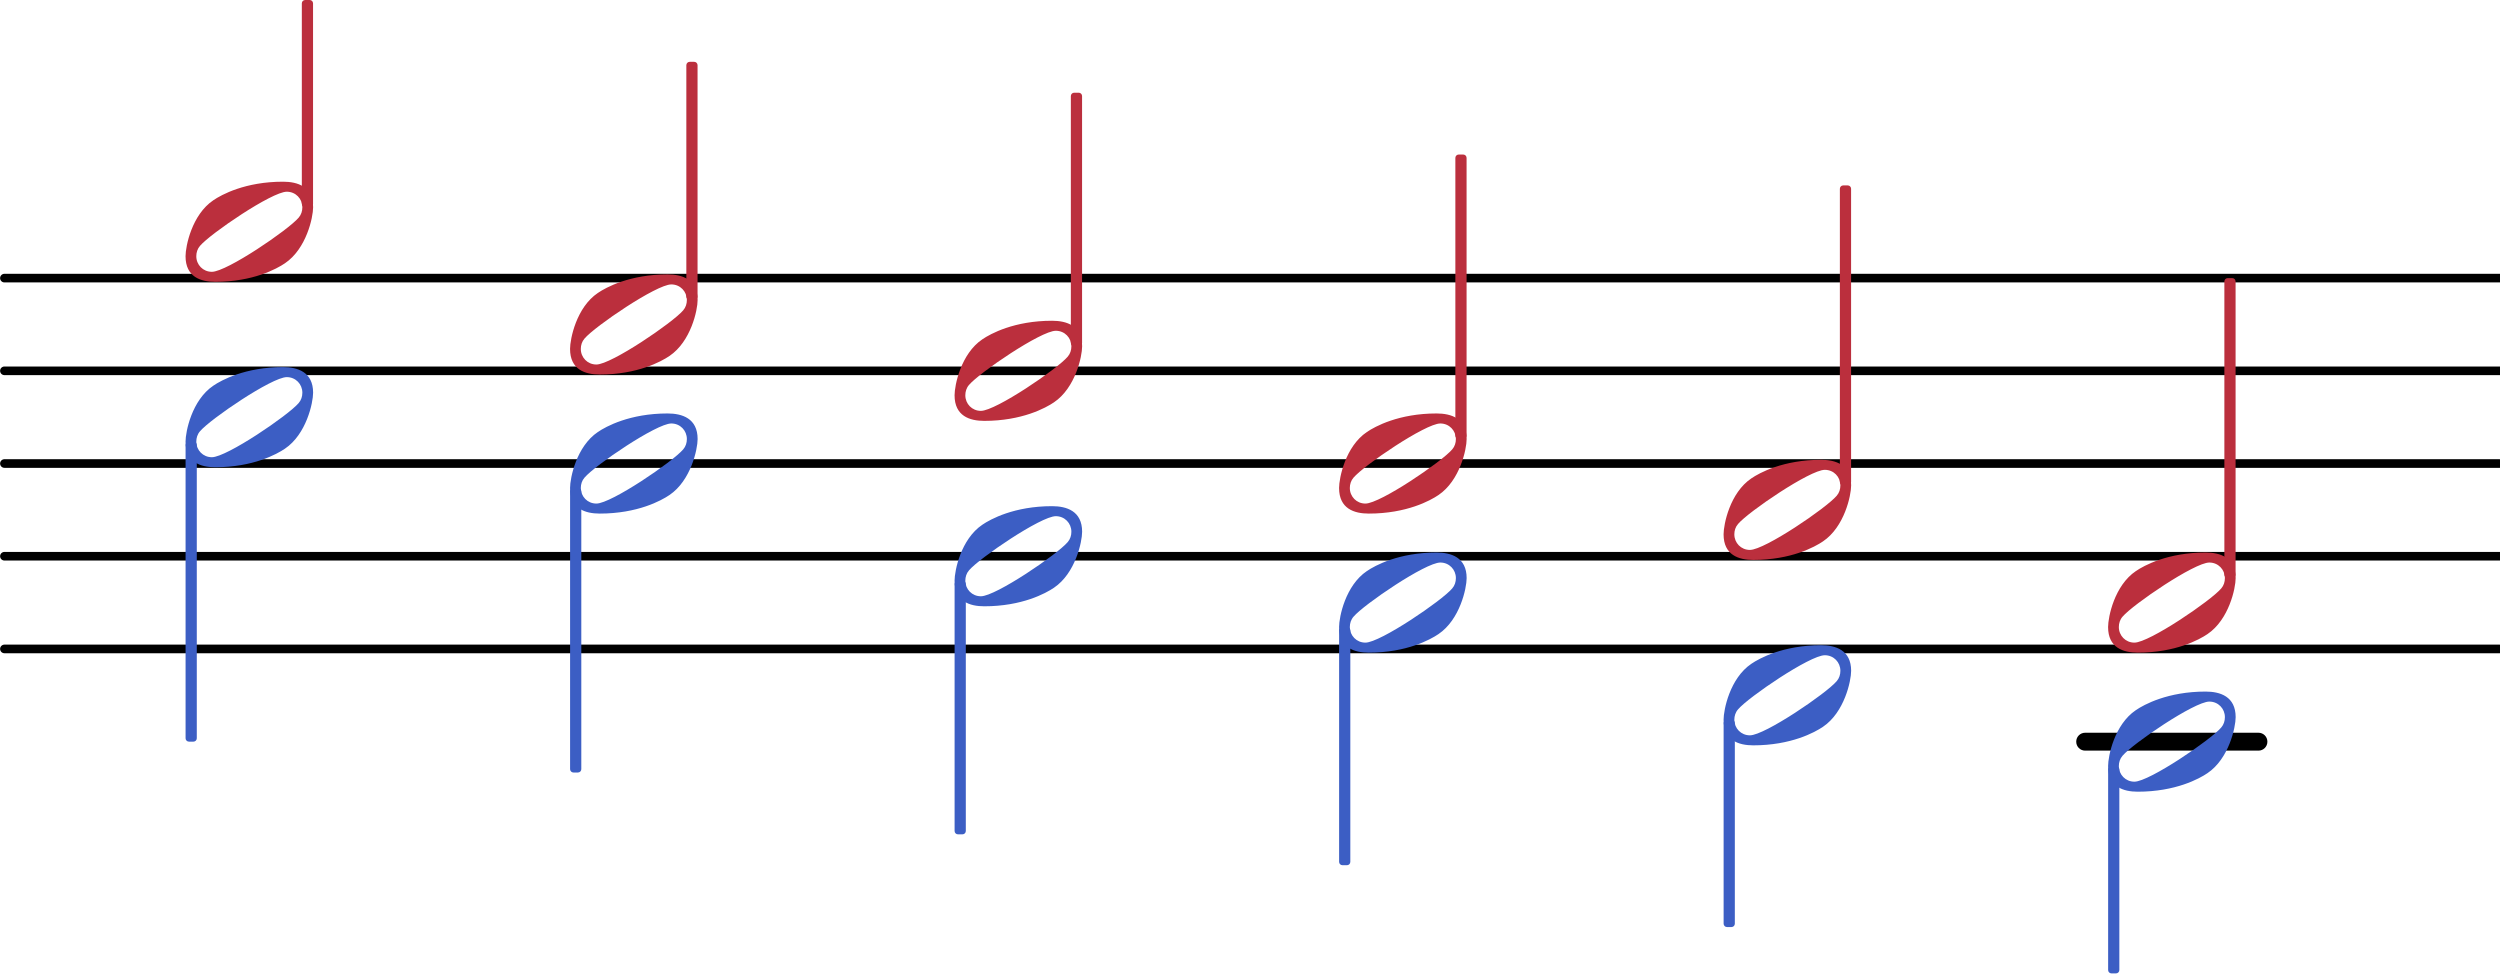
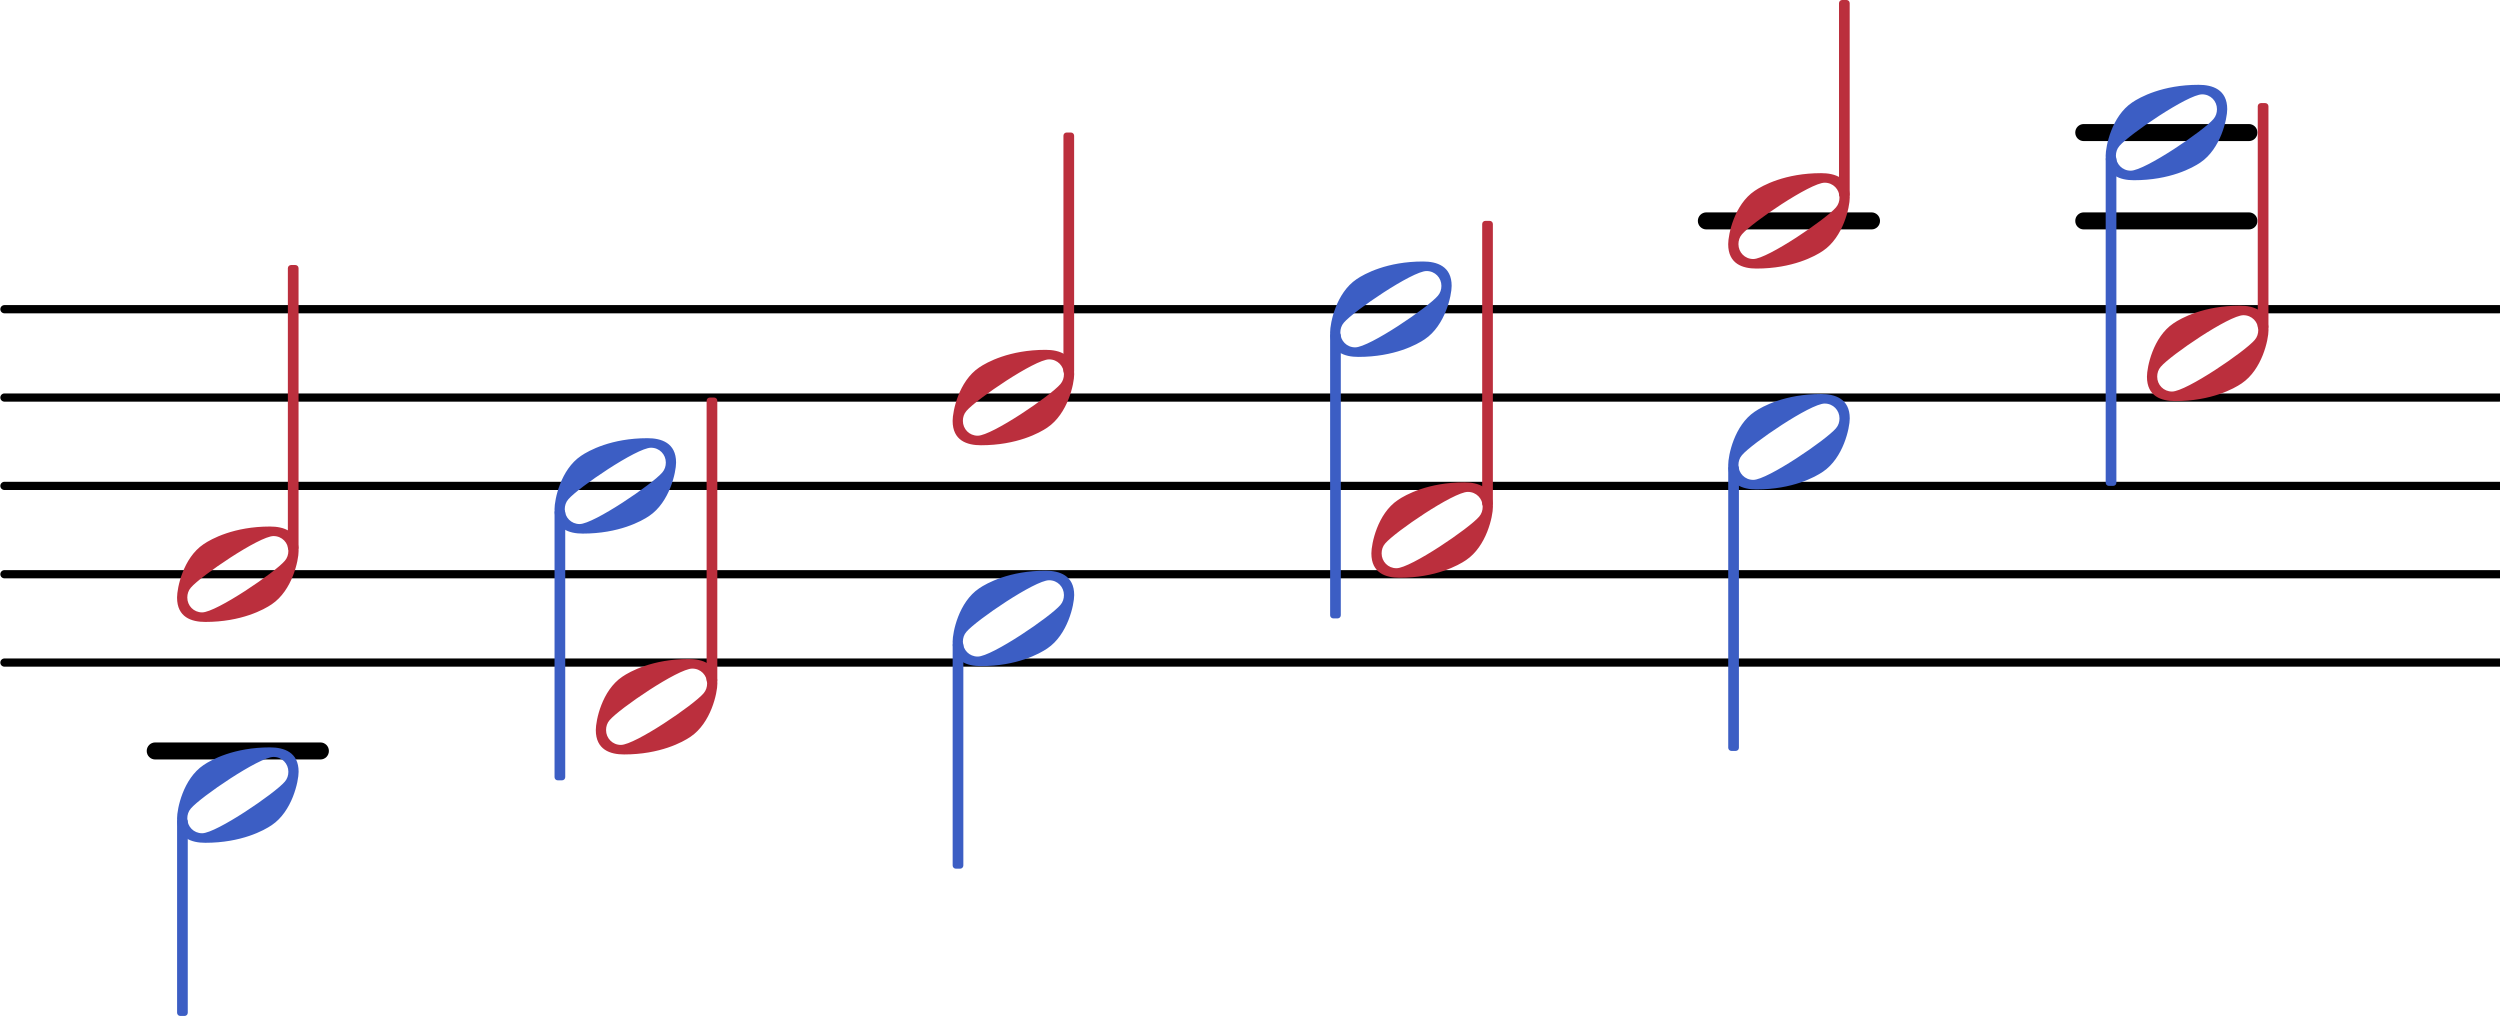
- <svg xmlns="http://www.w3.org/2000/svg" xmlns:xlink="http://www.w3.org/1999/xlink" version="1.2" width="53.19mm" height="20.71mm" viewBox="7.604 -0 26.965 10.5">
+ <svg xmlns="http://www.w3.org/2000/svg" xmlns:xlink="http://www.w3.org/1999/xlink" version="1.2" width="55.81mm" height="22.68mm" viewBox="7.604 -0 28.291 11.5">
  <style type="text/css">

tspan { white-space: pre; }

</style>
-   <g transform="translate(0, 8)">
-     <rect x="29.999" y="-0.096" width="2.062" height="0.193" ry="0.096" fill="currentColor" />
+   <g transform="translate(0, 1.5)">
+     <rect x="31.091" y="-0.096" width="2.062" height="0.193" ry="0.096" fill="currentColor" />
  </g>
-   <g transform="translate(7.6043, 7)">
-     <line stroke-linejoin="round" stroke-linecap="round" stroke-width="0.093" stroke="currentColor" x1="0.046" y1="0" x2="26.965" y2="0" />
+   <g transform="translate(0, 2.5)">
+     <rect x="31.091" y="-0.096" width="2.062" height="0.193" ry="0.096" fill="currentColor" />
  </g>
-   <g transform="translate(7.6043, 6)">
-     <line stroke-linejoin="round" stroke-linecap="round" stroke-width="0.093" stroke="currentColor" x1="0.046" y1="0" x2="26.965" y2="0" />
+   <g transform="translate(0, 2.5)">
+     <rect x="26.819" y="-0.096" width="2.062" height="0.193" ry="0.096" fill="currentColor" />
  </g>
-   <g transform="translate(7.6043, 5)">
-     <line stroke-linejoin="round" stroke-linecap="round" stroke-width="0.093" stroke="currentColor" x1="0.046" y1="0" x2="26.965" y2="0" />
+   <g transform="translate(0, 8.5)">
+     <rect x="9.261" y="-0.096" width="2.062" height="0.193" ry="0.096" fill="currentColor" />
  </g>
-   <g transform="translate(7.6043, 4)">
-     <line stroke-linejoin="round" stroke-linecap="round" stroke-width="0.093" stroke="currentColor" x1="0.046" y1="0" x2="26.965" y2="0" />
+   <g transform="translate(7.6043, 7.5)">
+     <line stroke-linejoin="round" stroke-linecap="round" stroke-width="0.093" stroke="currentColor" x1="0.046" y1="0" x2="28.291" y2="0" />
  </g>
-   <g transform="translate(7.6043, 3)">
-     <line stroke-linejoin="round" stroke-linecap="round" stroke-width="0.093" stroke="currentColor" x1="0.046" y1="0" x2="26.965" y2="0" />
+   <g transform="translate(7.6043, 6.5)">
+     <line stroke-linejoin="round" stroke-linecap="round" stroke-width="0.093" stroke="currentColor" x1="0.046" y1="0" x2="28.291" y2="0" />
+   </g>
+   <g transform="translate(7.6043, 5.5)">
+     <line stroke-linejoin="round" stroke-linecap="round" stroke-width="0.093" stroke="currentColor" x1="0.046" y1="0" x2="28.291" y2="0" />
+   </g>
+   <g transform="translate(7.6043, 4.5)">
+     <line stroke-linejoin="round" stroke-linecap="round" stroke-width="0.093" stroke="currentColor" x1="0.046" y1="0" x2="28.291" y2="0" />
+   </g>
+   <g transform="translate(7.6043, 3.5)">
+     <line stroke-linejoin="round" stroke-linecap="round" stroke-width="0.093" stroke="currentColor" x1="0.046" y1="0" x2="28.291" y2="0" />
  </g>
  <g color="rgb(73.333%, 18.431%, 23.922%)">
-     <a style="color:inherit;" xlink:href="textedit:///Users/hex/Desktop/SVGs/235.ly:29:28:29">
-       <g transform="translate(22.0474, 5)">
+     <a style="color:inherit;" xlink:href="textedit:///Users/hex/Desktop/svglily/235.ly:29:26:27">
+       <g transform="translate(23.1234, 6)">
        <path transform="scale(0.004, -0.004)" d="M315 66c0 23 -18 42 -42 42c-40 0 -206 -113 -234 -146c-7 -8 -10 -18 -10 -28c0 -23 18 -42 42 -42c40 0 206 113 234 146c7 8 10 18 10 28zM263 135c39 0 81 -13 81 -69c0 -27 -18 -112 -76 -151c-22 -15 -86 -50 -188 -50c-39 0 -80 13 -80 69c0 27 17 112 75 151 c22 15 86 50 188 50z" fill="currentColor" />
      </g>
    </a>
  </g>
  <g color="rgb(73.333%, 18.431%, 23.922%)">
-     <a style="color:inherit;" xlink:href="textedit:///Users/hex/Desktop/SVGs/235.ly:29:15:16">
-       <g transform="translate(9.6043, 2.5)">
+     <a style="color:inherit;" xlink:href="textedit:///Users/hex/Desktop/svglily/235.ly:29:15:16">
+       <g transform="translate(9.6043, 6.5)">
        <path transform="scale(0.004, -0.004)" d="M315 66c0 23 -18 42 -42 42c-40 0 -206 -113 -234 -146c-7 -8 -10 -18 -10 -28c0 -23 18 -42 42 -42c40 0 206 113 234 146c7 8 10 18 10 28zM263 135c39 0 81 -13 81 -69c0 -27 -18 -112 -76 -151c-22 -15 -86 -50 -188 -50c-39 0 -80 13 -80 69c0 27 17 112 75 151 c22 15 86 50 188 50z" fill="currentColor" />
      </g>
    </a>
  </g>
  <g color="rgb(23.529%, 36.863%, 76.863%)">
-     <a style="color:inherit;" xlink:href="textedit:///Users/hex/Desktop/SVGs/235.ly:29:55:56">
-       <g transform="translate(9.6043, 4.5)">
+     <a style="color:inherit;" xlink:href="textedit:///Users/hex/Desktop/svglily/235.ly:29:55:56">
+       <g transform="translate(9.6043, 9)">
        <path transform="scale(0.004, -0.004)" d="M315 66c0 23 -18 42 -42 42c-40 0 -206 -113 -234 -146c-7 -8 -10 -18 -10 -28c0 -23 18 -42 42 -42c40 0 206 113 234 146c7 8 10 18 10 28zM263 135c39 0 81 -13 81 -69c0 -27 -18 -112 -76 -151c-22 -15 -86 -50 -188 -50c-39 0 -80 13 -80 69c0 27 17 112 75 151 c22 15 86 50 188 50z" fill="currentColor" />
      </g>
    </a>
  </g>
  <g color="rgb(73.333%, 18.431%, 23.922%)">
-     <g transform="translate(10.9186, 5)">
-       <rect x="-0.06" y="-5" width="0.121" height="2.236" ry="0.036" fill="currentColor" />
+     <g transform="translate(10.9186, 5.5)">
+       <rect x="-0.06" y="-2.5" width="0.121" height="3.236" ry="0.036" fill="currentColor" />
    </g>
  </g>
  <g color="rgb(23.529%, 36.863%, 76.863%)">
-     <g transform="translate(9.6646, 5)">
-       <rect x="-0.06" y="-0.236" width="0.121" height="3.236" ry="0.036" fill="currentColor" />
+     <g transform="translate(9.6646, 5.5)">
+       <rect x="-0.06" y="3.764" width="0.121" height="2.236" ry="0.036" fill="currentColor" />
    </g>
  </g>
  <g color="rgb(73.333%, 18.431%, 23.922%)">
-     <a style="color:inherit;" xlink:href="textedit:///Users/hex/Desktop/SVGs/235.ly:29:20:21">
-       <g transform="translate(13.752, 3.5)">
+     <a style="color:inherit;" xlink:href="textedit:///Users/hex/Desktop/svglily/235.ly:29:19:20">
+       <g transform="translate(14.3444, 8)">
        <path transform="scale(0.004, -0.004)" d="M315 66c0 23 -18 42 -42 42c-40 0 -206 -113 -234 -146c-7 -8 -10 -18 -10 -28c0 -23 18 -42 42 -42c40 0 206 113 234 146c7 8 10 18 10 28zM263 135c39 0 81 -13 81 -69c0 -27 -18 -112 -76 -151c-22 -15 -86 -50 -188 -50c-39 0 -80 13 -80 69c0 27 17 112 75 151 c22 15 86 50 188 50z" fill="currentColor" />
      </g>
    </a>
  </g>
  <g color="rgb(23.529%, 36.863%, 76.863%)">
-     <a style="color:inherit;" xlink:href="textedit:///Users/hex/Desktop/SVGs/235.ly:29:60:61">
-       <g transform="translate(13.752, 5)">
+     <a style="color:inherit;" xlink:href="textedit:///Users/hex/Desktop/svglily/235.ly:29:58:59">
+       <g transform="translate(13.877, 5.5)">
        <path transform="scale(0.004, -0.004)" d="M315 66c0 23 -18 42 -42 42c-40 0 -206 -113 -234 -146c-7 -8 -10 -18 -10 -28c0 -23 18 -42 42 -42c40 0 206 113 234 146c7 8 10 18 10 28zM263 135c39 0 81 -13 81 -69c0 -27 -18 -112 -76 -151c-22 -15 -86 -50 -188 -50c-39 0 -80 13 -80 69c0 27 17 112 75 151 c22 15 86 50 188 50z" fill="currentColor" />
      </g>
    </a>
  </g>
  <g color="rgb(73.333%, 18.431%, 23.922%)">
-     <g transform="translate(15.0663, 5)">
-       <rect x="-0.06" y="-4.333" width="0.121" height="2.569" ry="0.036" fill="currentColor" />
+     <g transform="translate(15.6587, 5.5)">
+       <rect x="-0.06" y="-1" width="0.121" height="3.236" ry="0.036" fill="currentColor" />
    </g>
  </g>
  <g color="rgb(23.529%, 36.863%, 76.863%)">
-     <g transform="translate(13.8123, 5)">
+     <g transform="translate(13.9373, 5.5)">
      <rect x="-0.06" y="0.264" width="0.121" height="3.069" ry="0.036" fill="currentColor" />
    </g>
  </g>
  <g color="rgb(73.333%, 18.431%, 23.922%)">
-     <a style="color:inherit;" xlink:href="textedit:///Users/hex/Desktop/SVGs/235.ly:29:24:25">
-       <g transform="translate(17.8997, 4)">
+     <a style="color:inherit;" xlink:href="textedit:///Users/hex/Desktop/svglily/235.ly:29:22:23">
+       <g transform="translate(18.3834, 4.5)">
        <path transform="scale(0.004, -0.004)" d="M315 66c0 23 -18 42 -42 42c-40 0 -206 -113 -234 -146c-7 -8 -10 -18 -10 -28c0 -23 18 -42 42 -42c40 0 206 113 234 146c7 8 10 18 10 28zM263 135c39 0 81 -13 81 -69c0 -27 -18 -112 -76 -151c-22 -15 -86 -50 -188 -50c-39 0 -80 13 -80 69c0 27 17 112 75 151 c22 15 86 50 188 50z" fill="currentColor" />
      </g>
    </a>
  </g>
  <g color="rgb(23.529%, 36.863%, 76.863%)">
-     <a style="color:inherit;" xlink:href="textedit:///Users/hex/Desktop/SVGs/235.ly:29:63:64">
-       <g transform="translate(17.8997, 6)">
+     <a style="color:inherit;" xlink:href="textedit:///Users/hex/Desktop/svglily/235.ly:29:61:62">
+       <g transform="translate(18.3834, 7)">
        <path transform="scale(0.004, -0.004)" d="M315 66c0 23 -18 42 -42 42c-40 0 -206 -113 -234 -146c-7 -8 -10 -18 -10 -28c0 -23 18 -42 42 -42c40 0 206 113 234 146c7 8 10 18 10 28zM263 135c39 0 81 -13 81 -69c0 -27 -18 -112 -76 -151c-22 -15 -86 -50 -188 -50c-39 0 -80 13 -80 69c0 27 17 112 75 151 c22 15 86 50 188 50z" fill="currentColor" />
      </g>
    </a>
  </g>
  <g color="rgb(73.333%, 18.431%, 23.922%)">
-     <g transform="translate(19.214, 5)">
+     <g transform="translate(19.6977, 5.5)">
      <rect x="-0.06" y="-4" width="0.121" height="2.736" ry="0.036" fill="currentColor" />
    </g>
  </g>
  <g color="rgb(23.529%, 36.863%, 76.863%)">
-     <g transform="translate(17.96, 5)">
-       <rect x="-0.06" y="1.264" width="0.121" height="2.736" ry="0.036" fill="currentColor" />
+     <g transform="translate(18.4437, 5.5)">
+       <rect x="-0.06" y="1.764" width="0.121" height="2.569" ry="0.036" fill="currentColor" />
    </g>
  </g>
  <g color="rgb(23.529%, 36.863%, 76.863%)">
-     <a style="color:inherit;" xlink:href="textedit:///Users/hex/Desktop/SVGs/235.ly:29:66:67">
-       <g transform="translate(22.0474, 6.5)">
+     <a style="color:inherit;" xlink:href="textedit:///Users/hex/Desktop/svglily/235.ly:29:64:65">
+       <g transform="translate(22.6561, 3.5)">
        <path transform="scale(0.004, -0.004)" d="M315 66c0 23 -18 42 -42 42c-40 0 -206 -113 -234 -146c-7 -8 -10 -18 -10 -28c0 -23 18 -42 42 -42c40 0 206 113 234 146c7 8 10 18 10 28zM263 135c39 0 81 -13 81 -69c0 -27 -18 -112 -76 -151c-22 -15 -86 -50 -188 -50c-39 0 -80 13 -80 69c0 27 17 112 75 151 c22 15 86 50 188 50z" fill="currentColor" />
      </g>
    </a>
  </g>
  <g color="rgb(73.333%, 18.431%, 23.922%)">
-     <g transform="translate(23.3617, 5)">
-       <rect x="-0.06" y="-3.333" width="0.121" height="3.069" ry="0.036" fill="currentColor" />
+     <g transform="translate(24.4377, 5.5)">
+       <rect x="-0.06" y="-3" width="0.121" height="3.236" ry="0.036" fill="currentColor" />
    </g>
  </g>
  <g color="rgb(23.529%, 36.863%, 76.863%)">
-     <g transform="translate(22.1077, 5)">
-       <rect x="-0.06" y="1.764" width="0.121" height="2.569" ry="0.036" fill="currentColor" />
+     <g transform="translate(22.7164, 5.5)">
+       <rect x="-0.06" y="-1.736" width="0.121" height="3.236" ry="0.036" fill="currentColor" />
    </g>
  </g>
  <g color="rgb(73.333%, 18.431%, 23.922%)">
-     <a style="color:inherit;" xlink:href="textedit:///Users/hex/Desktop/SVGs/235.ly:29:31:32">
-       <g transform="translate(26.195, 5.5)">
+     <a style="color:inherit;" xlink:href="textedit:///Users/hex/Desktop/svglily/235.ly:29:29:30">
+       <g transform="translate(27.1624, 2.5)">
        <path transform="scale(0.004, -0.004)" d="M315 66c0 23 -18 42 -42 42c-40 0 -206 -113 -234 -146c-7 -8 -10 -18 -10 -28c0 -23 18 -42 42 -42c40 0 206 113 234 146c7 8 10 18 10 28zM263 135c39 0 81 -13 81 -69c0 -27 -18 -112 -76 -151c-22 -15 -86 -50 -188 -50c-39 0 -80 13 -80 69c0 27 17 112 75 151 c22 15 86 50 188 50z" fill="currentColor" />
      </g>
    </a>
  </g>
  <g color="rgb(23.529%, 36.863%, 76.863%)">
-     <a style="color:inherit;" xlink:href="textedit:///Users/hex/Desktop/SVGs/235.ly:29:69:70">
-       <g transform="translate(26.195, 7.5)">
+     <a style="color:inherit;" xlink:href="textedit:///Users/hex/Desktop/svglily/235.ly:29:68:69">
+       <g transform="translate(27.1624, 5)">
        <path transform="scale(0.004, -0.004)" d="M315 66c0 23 -18 42 -42 42c-40 0 -206 -113 -234 -146c-7 -8 -10 -18 -10 -28c0 -23 18 -42 42 -42c40 0 206 113 234 146c7 8 10 18 10 28zM263 135c39 0 81 -13 81 -69c0 -27 -18 -112 -76 -151c-22 -15 -86 -50 -188 -50c-39 0 -80 13 -80 69c0 27 17 112 75 151 c22 15 86 50 188 50z" fill="currentColor" />
      </g>
    </a>
  </g>
  <g color="rgb(73.333%, 18.431%, 23.922%)">
-     <g transform="translate(27.5094, 5)">
-       <rect x="-0.06" y="-3" width="0.121" height="3.236" ry="0.036" fill="currentColor" />
+     <g transform="translate(28.4767, 5.5)">
+       <rect x="-0.06" y="-5.5" width="0.121" height="2.236" ry="0.036" fill="currentColor" />
    </g>
  </g>
  <g color="rgb(23.529%, 36.863%, 76.863%)">
-     <g transform="translate(26.2554, 5)">
-       <rect x="-0.06" y="2.764" width="0.121" height="2.236" ry="0.036" fill="currentColor" />
+     <g transform="translate(27.2228, 5.5)">
+       <rect x="-0.06" y="-0.236" width="0.121" height="3.236" ry="0.036" fill="currentColor" />
    </g>
  </g>
  <g color="rgb(73.333%, 18.431%, 23.922%)">
-     <a style="color:inherit;" xlink:href="textedit:///Users/hex/Desktop/SVGs/235.ly:29:34:35">
-       <g transform="translate(30.3427, 6.5)">
+     <a style="color:inherit;" xlink:href="textedit:///Users/hex/Desktop/svglily/235.ly:29:33:34">
+       <g transform="translate(31.9025, 4)">
        <path transform="scale(0.004, -0.004)" d="M315 66c0 23 -18 42 -42 42c-40 0 -206 -113 -234 -146c-7 -8 -10 -18 -10 -28c0 -23 18 -42 42 -42c40 0 206 113 234 146c7 8 10 18 10 28zM263 135c39 0 81 -13 81 -69c0 -27 -18 -112 -76 -151c-22 -15 -86 -50 -188 -50c-39 0 -80 13 -80 69c0 27 17 112 75 151 c22 15 86 50 188 50z" fill="currentColor" />
      </g>
    </a>
  </g>
  <g color="rgb(23.529%, 36.863%, 76.863%)">
-     <a style="color:inherit;" xlink:href="textedit:///Users/hex/Desktop/SVGs/235.ly:29:72:73">
-       <g transform="translate(30.3427, 8)">
+     <a style="color:inherit;" xlink:href="textedit:///Users/hex/Desktop/svglily/235.ly:29:72:73">
+       <g transform="translate(31.4351, 1.5)">
        <path transform="scale(0.004, -0.004)" d="M315 66c0 23 -18 42 -42 42c-40 0 -206 -113 -234 -146c-7 -8 -10 -18 -10 -28c0 -23 18 -42 42 -42c40 0 206 113 234 146c7 8 10 18 10 28zM263 135c39 0 81 -13 81 -69c0 -27 -18 -112 -76 -151c-22 -15 -86 -50 -188 -50c-39 0 -80 13 -80 69c0 27 17 112 75 151 c22 15 86 50 188 50z" fill="currentColor" />
      </g>
    </a>
  </g>
  <g color="rgb(73.333%, 18.431%, 23.922%)">
-     <g transform="translate(31.657, 5)">
-       <rect x="-0.06" y="-2" width="0.121" height="3.236" ry="0.036" fill="currentColor" />
+     <g transform="translate(33.2168, 5.5)">
+       <rect x="-0.06" y="-4.333" width="0.121" height="2.569" ry="0.036" fill="currentColor" />
    </g>
  </g>
  <g color="rgb(23.529%, 36.863%, 76.863%)">
-     <g transform="translate(30.4031, 5)">
-       <rect x="-0.06" y="3.264" width="0.121" height="2.236" ry="0.036" fill="currentColor" />
+     <g transform="translate(31.4955, 5.5)">
+       <rect x="-0.06" y="-3.736" width="0.121" height="3.736" ry="0.036" fill="currentColor" />
    </g>
  </g>
</svg>
